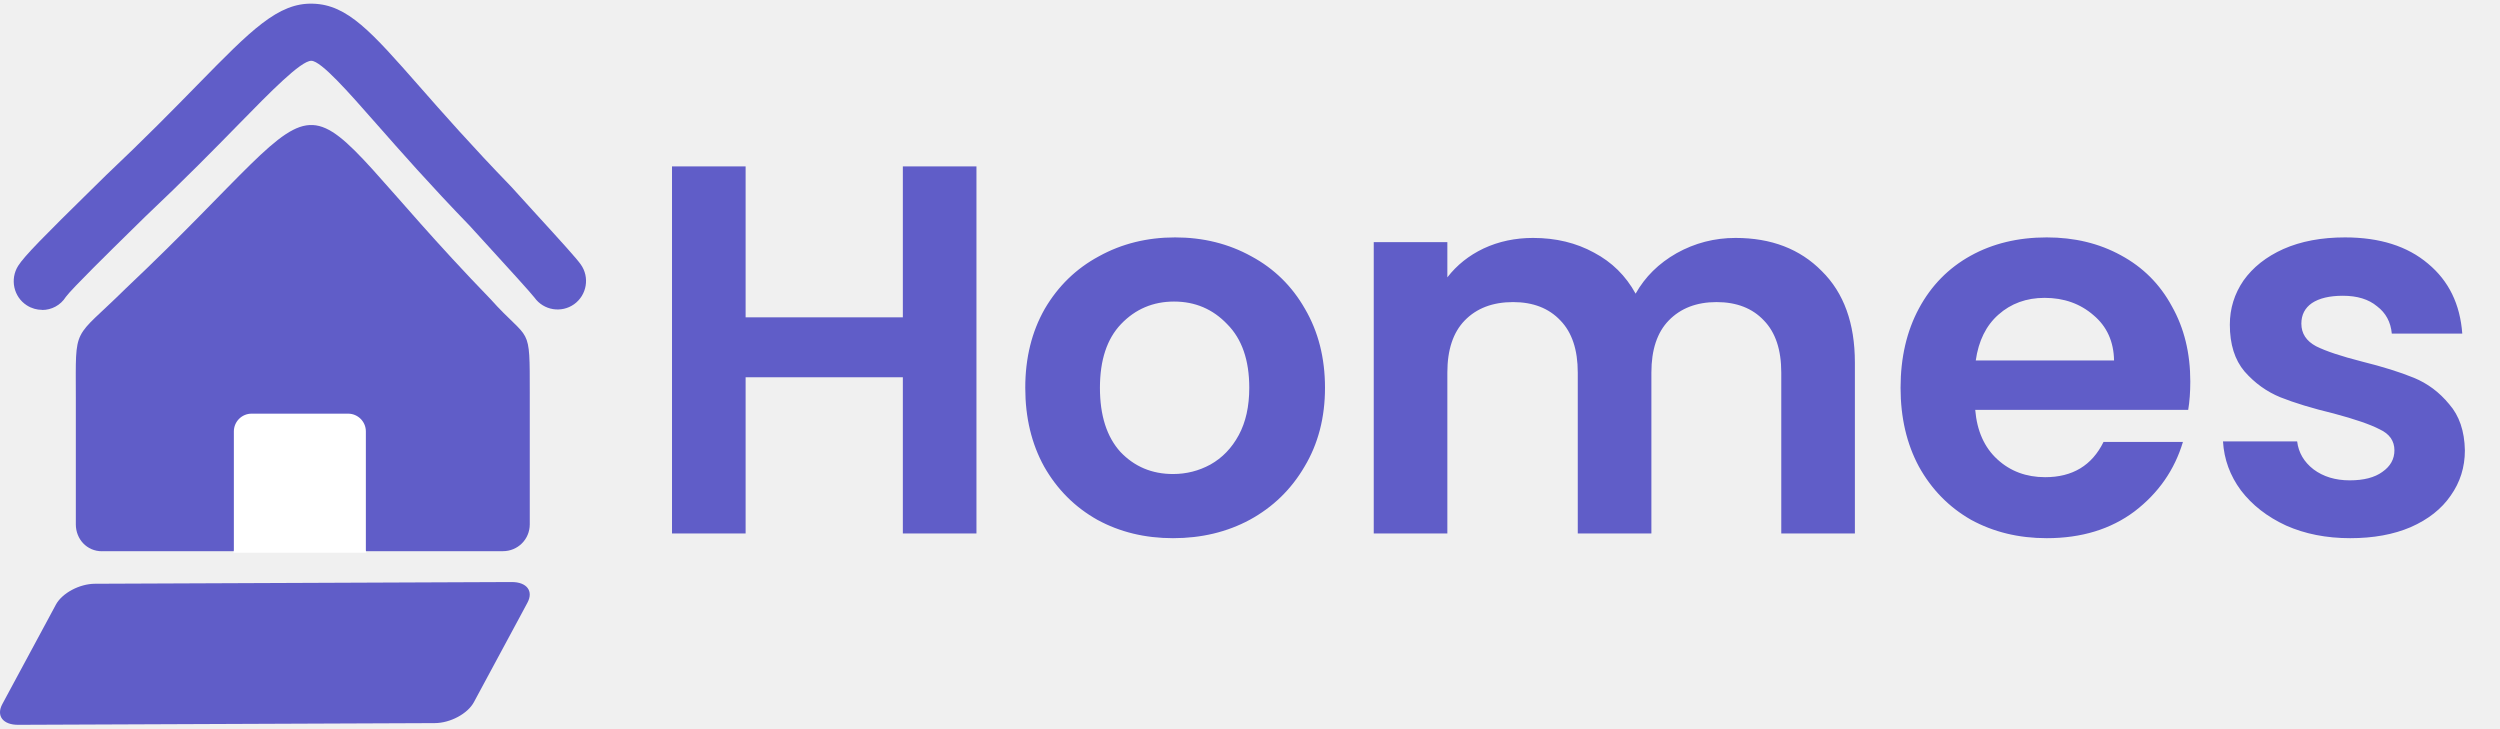
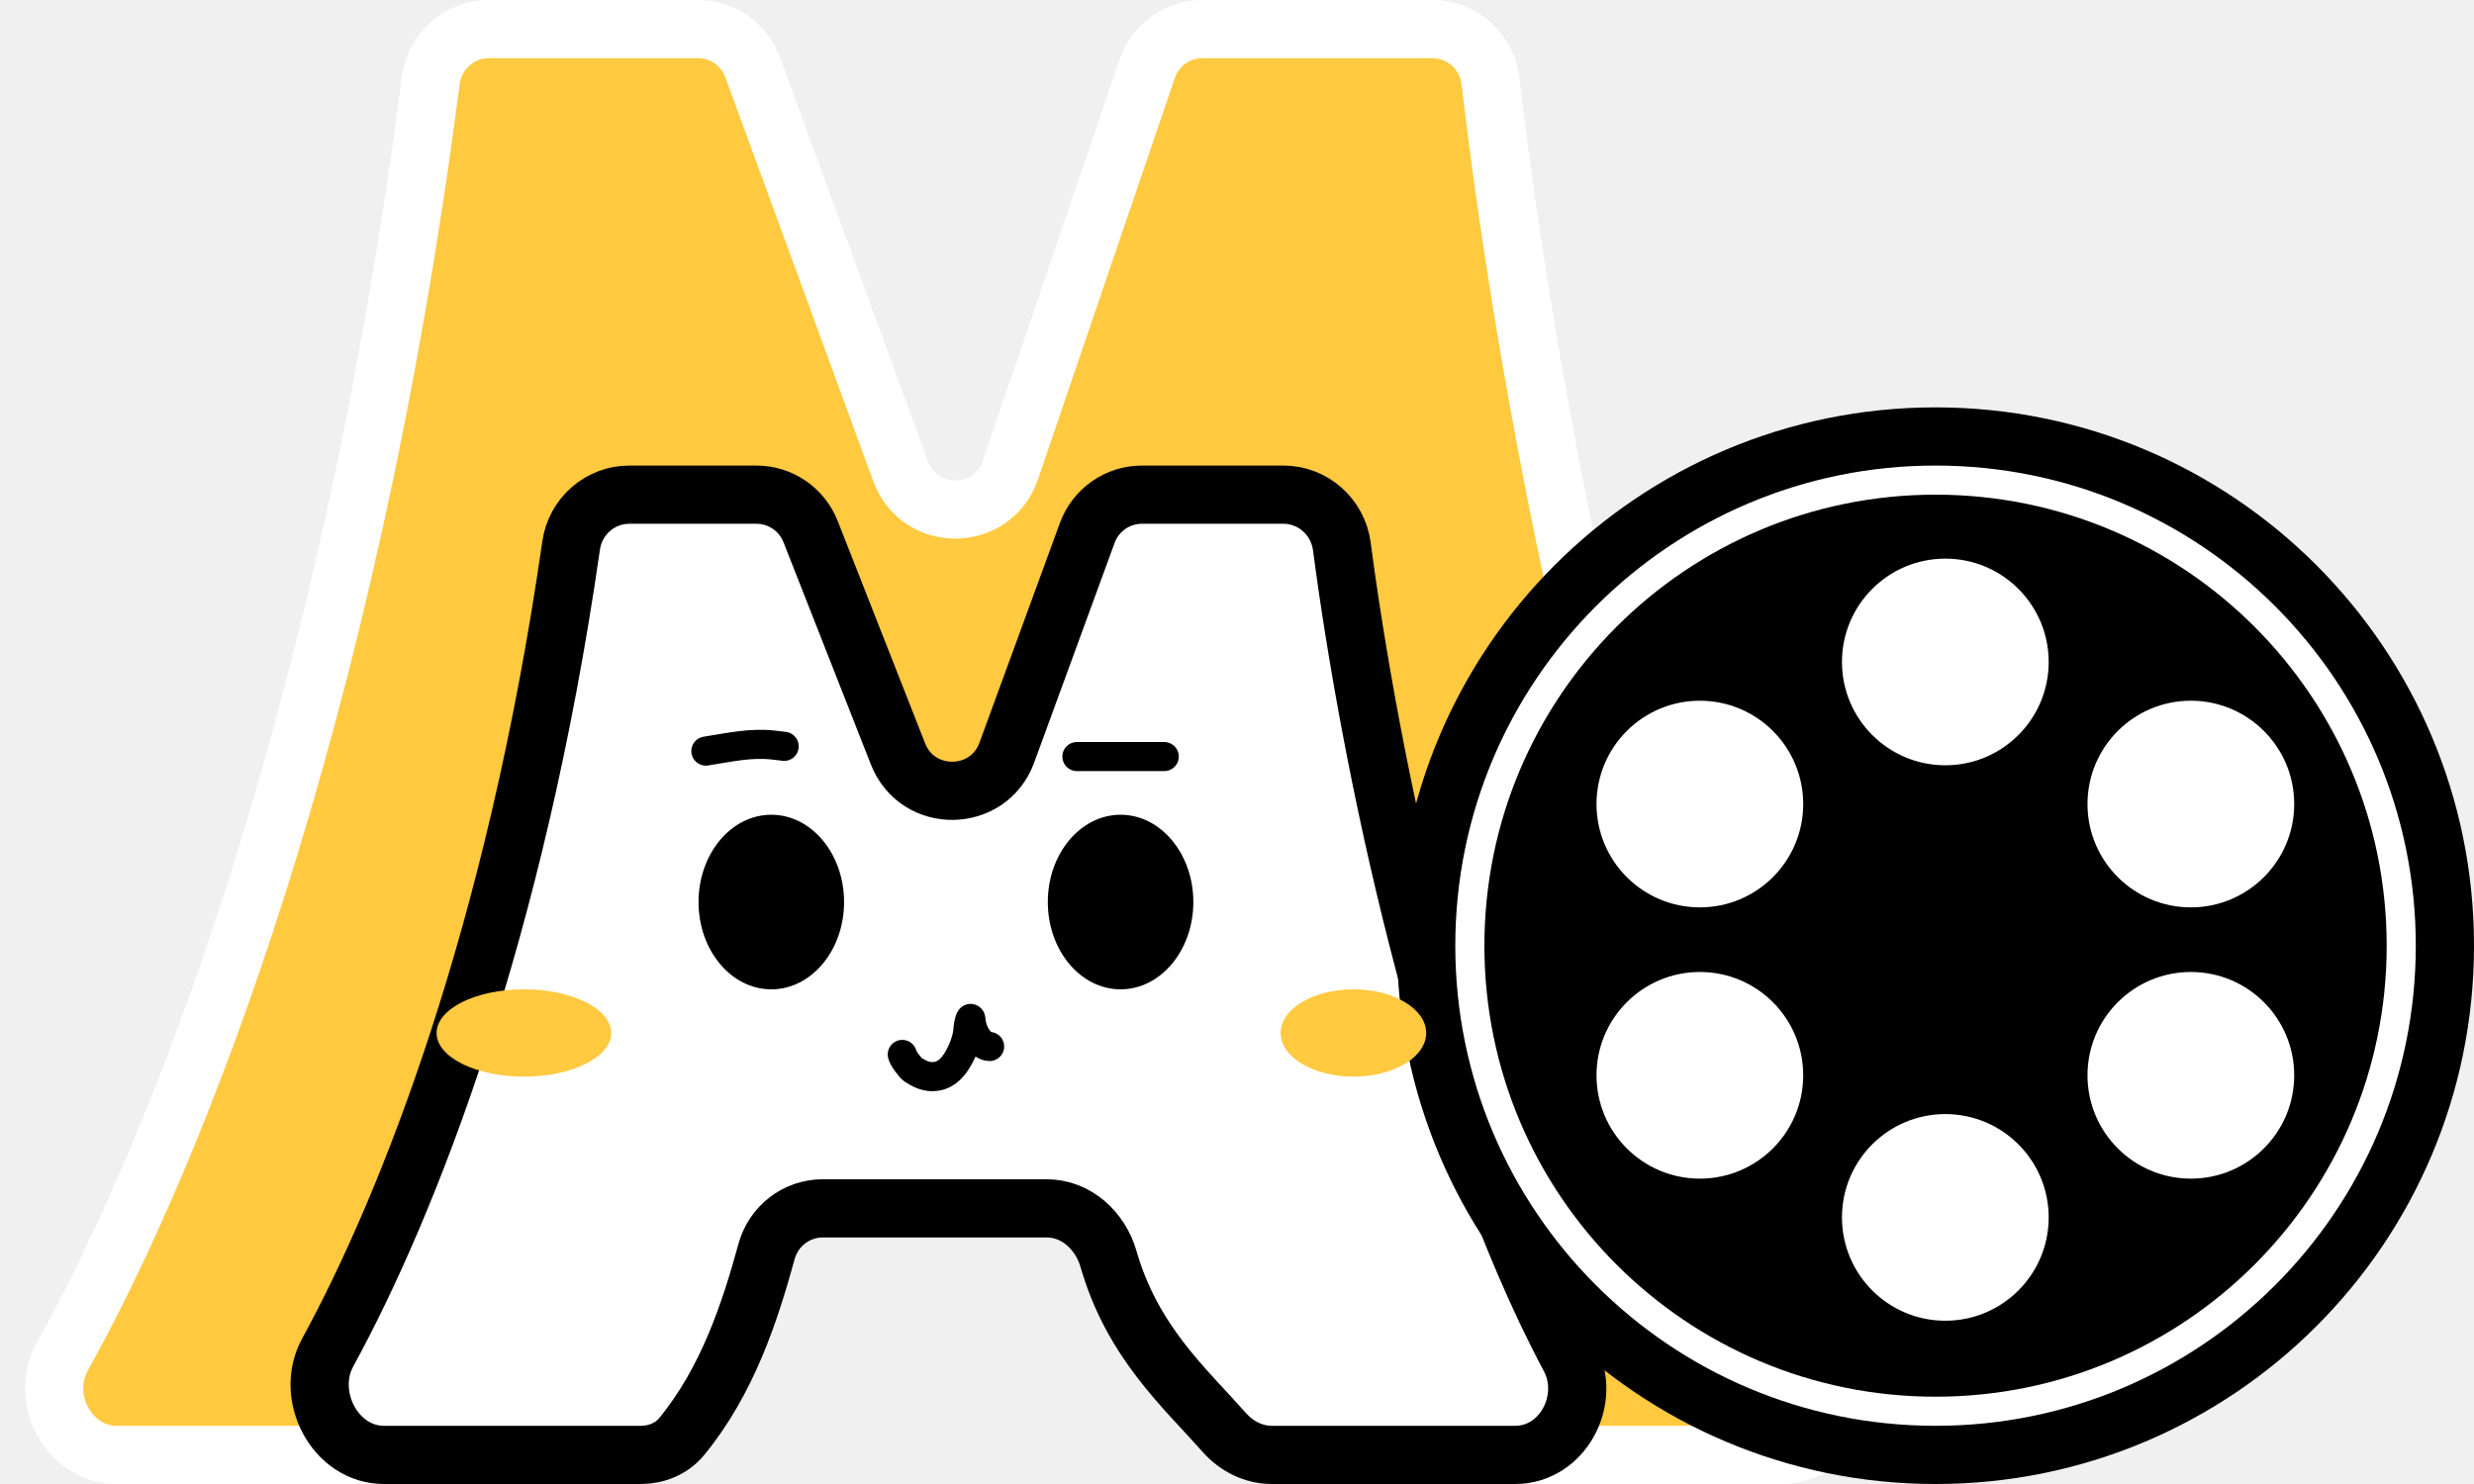
- <svg xmlns="http://www.w3.org/2000/svg" width="151" height="44" viewBox="0 0 151 44" fill="none">
-   <path fill-rule="evenodd" clip-rule="evenodd" d="M6.155 33.295C5.254 33.295 4.58 32.571 4.58 31.67V24.015C4.58 19.547 4.352 20.628 7.596 17.424C21.732 4.067 16.242 4.247 29.615 18.054C32.043 20.763 31.998 19.453 31.998 23.832V31.667C31.998 32.571 31.28 33.291 30.375 33.291H6.155V33.295Z" fill="#605DC8" />
-   <path fill-rule="evenodd" clip-rule="evenodd" d="M30.896 35.155L5.737 35.259C4.801 35.262 3.75 35.823 3.374 36.523L2.901 37.403L0.538 41.788L0.14 42.529C-0.236 43.225 0.165 43.783 1.101 43.779L26.26 43.676C27.196 43.672 28.246 43.111 28.623 42.411L29.096 41.532L31.459 37.146L31.856 36.405C32.233 35.709 31.832 35.151 30.896 35.155Z" fill="#605DC8" />
-   <path d="M2.549 18.716C2.231 18.716 1.91 18.629 1.623 18.445C0.821 17.936 0.59 16.859 1.098 16.055C1.464 15.47 2.701 14.223 5.509 11.466L6.397 10.593C8.732 8.383 10.515 6.568 11.945 5.106C15.168 1.816 16.799 0.153 18.902 0.223C20.989 0.278 22.436 1.923 25.314 5.197C26.727 6.804 28.482 8.802 30.851 11.248C30.865 11.265 30.883 11.279 30.896 11.296C31.228 11.663 31.715 12.2 32.24 12.775C33.974 14.673 34.821 15.609 35.076 15.969C35.629 16.741 35.449 17.819 34.679 18.373C33.909 18.923 32.834 18.747 32.282 17.974C32.064 17.687 30.589 16.069 29.708 15.106C29.186 14.535 28.699 14.001 28.364 13.631C25.95 11.137 24.17 9.111 22.737 7.483C21.023 5.532 19.403 3.69 18.809 3.672H18.802C18.17 3.672 16.336 5.543 14.398 7.524C12.947 9.007 11.14 10.849 8.781 13.077L7.91 13.932C6.749 15.072 4.338 17.438 3.979 17.929C3.654 18.445 3.108 18.723 2.545 18.723L2.549 18.716Z" fill="#605DC8" />
-   <path fill-rule="evenodd" clip-rule="evenodd" d="M22.098 33.212V26.059C22.098 25.466 21.617 24.985 21.027 24.985H15.195C14.605 24.985 14.125 25.466 14.125 26.059V33.212C14.125 33.27 14.114 33.329 14.097 33.385H22.125C22.108 33.329 22.098 33.274 22.098 33.212Z" fill="white" />
-   <path d="M58.978 10.051V32.221H54.532V22.787H45.035V32.221H40.589V10.051H45.035V19.167H54.532V10.051H58.978ZM70.851 32.506C69.157 32.506 67.632 32.136 66.277 31.395C64.922 30.632 63.853 29.563 63.069 28.187C62.307 26.811 61.926 25.222 61.926 23.423C61.926 21.623 62.318 20.035 63.101 18.659C63.906 17.282 64.996 16.223 66.372 15.482C67.749 14.72 69.284 14.339 70.978 14.339C72.672 14.339 74.207 14.72 75.583 15.482C76.959 16.223 78.039 17.282 78.823 18.659C79.627 20.035 80.03 21.623 80.03 23.423C80.03 25.222 79.617 26.811 78.791 28.187C77.986 29.563 76.885 30.632 75.488 31.395C74.112 32.136 72.566 32.506 70.851 32.506ZM70.851 28.631C71.655 28.631 72.407 28.441 73.106 28.06C73.826 27.657 74.397 27.065 74.821 26.281C75.244 25.498 75.456 24.545 75.456 23.423C75.456 21.75 75.011 20.469 74.122 19.579C73.254 18.669 72.185 18.214 70.914 18.214C69.644 18.214 68.574 18.669 67.706 19.579C66.859 20.469 66.436 21.75 66.436 23.423C66.436 25.095 66.849 26.387 67.674 27.297C68.522 28.187 69.58 28.631 70.851 28.631ZM104.825 14.371C106.985 14.371 108.721 15.038 110.034 16.372C111.368 17.684 112.035 19.527 112.035 21.898V32.221H107.589V22.502C107.589 21.125 107.239 20.077 106.54 19.357C105.842 18.616 104.889 18.246 103.682 18.246C102.475 18.246 101.512 18.616 100.792 19.357C100.093 20.077 99.744 21.125 99.744 22.502V32.221H95.297V22.502C95.297 21.125 94.948 20.077 94.249 19.357C93.55 18.616 92.597 18.246 91.39 18.246C90.162 18.246 89.188 18.616 88.468 19.357C87.77 20.077 87.42 21.125 87.42 22.502V32.221H82.974V14.625H87.42V16.753C87.992 16.012 88.722 15.429 89.612 15.006C90.522 14.582 91.517 14.371 92.597 14.371C93.974 14.371 95.202 14.667 96.282 15.26C97.362 15.832 98.198 16.657 98.791 17.737C99.362 16.721 100.188 15.906 101.268 15.292C102.369 14.678 103.555 14.371 104.825 14.371ZM132.294 23.041C132.294 23.677 132.252 24.248 132.167 24.757H119.304C119.41 26.027 119.854 27.022 120.638 27.742C121.421 28.462 122.385 28.822 123.528 28.822C125.18 28.822 126.355 28.113 127.053 26.694H131.849C131.341 28.388 130.367 29.785 128.927 30.887C127.488 31.966 125.72 32.506 123.623 32.506C121.929 32.506 120.405 32.136 119.05 31.395C117.716 30.632 116.668 29.563 115.905 28.187C115.164 26.811 114.794 25.222 114.794 23.423C114.794 21.602 115.164 20.003 115.905 18.627C116.646 17.25 117.684 16.192 119.018 15.451C120.352 14.71 121.887 14.339 123.623 14.339C125.296 14.339 126.789 14.699 128.102 15.419C129.436 16.139 130.462 17.166 131.182 18.5C131.924 19.812 132.294 21.326 132.294 23.041ZM127.689 21.771C127.668 20.628 127.255 19.717 126.45 19.04C125.645 18.341 124.661 17.991 123.496 17.991C122.395 17.991 121.464 18.33 120.701 19.008C119.96 19.664 119.505 20.585 119.336 21.771H127.689ZM141.955 32.506C140.516 32.506 139.224 32.252 138.081 31.744C136.937 31.215 136.027 30.505 135.349 29.616C134.693 28.727 134.333 27.742 134.269 26.662H138.748C138.832 27.34 139.16 27.901 139.732 28.346C140.325 28.79 141.055 29.013 141.924 29.013C142.771 29.013 143.427 28.843 143.893 28.504C144.38 28.166 144.623 27.732 144.623 27.202C144.623 26.631 144.327 26.207 143.734 25.932C143.162 25.635 142.241 25.318 140.971 24.979C139.658 24.661 138.578 24.333 137.731 23.994C136.905 23.655 136.185 23.137 135.571 22.438C134.979 21.739 134.682 20.797 134.682 19.611C134.682 18.637 134.957 17.748 135.508 16.943C136.08 16.139 136.884 15.504 137.922 15.038C138.98 14.572 140.219 14.339 141.638 14.339C143.734 14.339 145.407 14.868 146.656 15.927C147.905 16.965 148.593 18.373 148.721 20.151H144.465C144.401 19.453 144.105 18.902 143.575 18.5C143.067 18.076 142.379 17.864 141.511 17.864C140.706 17.864 140.081 18.013 139.637 18.309C139.213 18.605 139.002 19.018 139.002 19.548C139.002 20.141 139.298 20.596 139.891 20.913C140.484 21.21 141.405 21.517 142.654 21.835C143.925 22.152 144.973 22.48 145.798 22.819C146.624 23.158 147.334 23.687 147.926 24.407C148.541 25.106 148.858 26.038 148.879 27.202C148.879 28.219 148.593 29.129 148.022 29.934C147.471 30.738 146.667 31.373 145.608 31.839C144.57 32.284 143.353 32.506 141.955 32.506Z" fill="#605DC8" />
+ <svg xmlns="http://www.w3.org/2000/svg" width="85" height="51" viewBox="0 0 85 51" fill="none">
+   <path d="M14.8 2.768C11.946 24.829 6.082 39.555 2.141 46.62C1.337 48.061 2.361 50 4.011 50H18.279C18.842 50 19.387 49.769 19.718 49.313C21.952 46.238 23.631 40.133 24.614 35.336C24.959 33.654 27.128 33.039 28.249 34.34L31.318 37.903C32.135 38.851 33.611 38.825 34.394 37.849L36.32 35.447C37.502 33.973 40.157 34.803 40.594 36.641C41.808 41.74 44.31 46.492 46.036 49.147C46.389 49.691 46.999 50 47.647 50H61.216C62.823 50 63.808 48.182 63.038 46.772C56.222 34.288 52.472 13.666 51.21 2.789C51.092 1.769 50.234 1 49.207 1H41.312C40.456 1 39.695 1.545 39.419 2.355L34.714 16.156C34.106 17.941 31.591 17.969 30.943 16.198L25.859 2.312C25.57 1.524 24.82 1 23.981 1H16.794C15.782 1 14.93 1.763 14.8 2.768Z" fill="#FFC940" stroke="white" stroke-width="2" />
+   <path d="M19.623 18.743C17.702 32.115 14.025 41.416 11.258 46.482C10.451 47.958 11.508 50 13.191 50H22.014C22.553 50 23.076 49.788 23.419 49.372C24.993 47.456 25.766 45.091 26.336 43.011C26.575 42.137 27.361 41.527 28.267 41.527H31.547H35.963C36.977 41.527 37.807 42.295 38.086 43.269C38.902 46.111 40.697 47.685 42.072 49.238C42.487 49.705 43.072 50 43.696 50H52.057C53.695 50 54.696 48.098 53.926 46.653C49.532 38.402 47.036 25.888 46.102 18.777C45.969 17.765 45.114 17 44.093 17H39.234C38.395 17 37.645 17.524 37.356 18.313L34.592 25.865C33.96 27.593 31.526 27.622 30.853 25.909L27.849 18.268C27.548 17.503 26.81 17 25.988 17H21.62C20.614 17 19.766 17.748 19.623 18.743Z" fill="white" stroke="black" stroke-width="2" />
+   <circle cx="66.5" cy="32.5" r="17.5" fill="white" stroke="black" stroke-width="2" />
+   <circle cx="15.5" cy="15.5" r="15.5" transform="matrix(1 0 0 -1 51 48)" fill="black" />
+   <circle cx="3.551" cy="3.551" r="3.551" transform="matrix(1 0 0 -1 63.2852 45.3889)" fill="white" />
+   <circle cx="3.551" cy="3.551" r="3.551" transform="matrix(1 0 0 -1 71.7207 40.5057)" fill="white" />
+   <circle cx="3.551" cy="3.551" r="3.551" transform="matrix(1 0 0 -1 71.7207 31.1833)" fill="white" />
+   <circle cx="3.551" cy="3.551" r="3.551" transform="matrix(1 0 0 -1 63.2852 26.3002)" fill="white" />
+   <circle cx="3.551" cy="3.551" r="3.551" transform="matrix(1 0 0 -1 54.8516 31.1833)" fill="white" />
+   <circle cx="3.551" cy="3.551" r="3.551" transform="matrix(1 0 0 -1 54.8516 40.5057)" fill="white" />
+   <ellipse cx="38.5" cy="31" rx="2.5" ry="3" fill="black" />
+   <ellipse cx="2.5" cy="3" rx="2.5" ry="3" transform="matrix(-1 0 0 1 29 28)" fill="black" />
+   <ellipse cx="46.5" cy="35.5" rx="2.5" ry="1.5" fill="#FFC940" />
+   <ellipse cx="18" cy="35.5" rx="3" ry="1.5" fill="#FFC940" />
+   <path d="M24.252 25.812C25.044 25.688 25.795 25.513 26.591 25.607C26.708 25.621 26.825 25.635 26.942 25.649" stroke="black" stroke-linecap="round" />
+   <path d="M37 26C38.006 26 39.017 26 40 26" stroke="black" stroke-linecap="round" />
+   <path d="M31 36.237C31.017 36.364 31.284 36.704 31.363 36.758C31.579 36.904 31.797 37 32.03 37C32.478 37 32.797 36.691 33.056 36.115C33.146 35.916 33.258 35.581 33.258 35.334C33.258 35.254 33.349 34.883 33.36 35.037C33.393 35.525 33.716 35.964 34 35.964" stroke="black" stroke-linecap="round" />
</svg>
